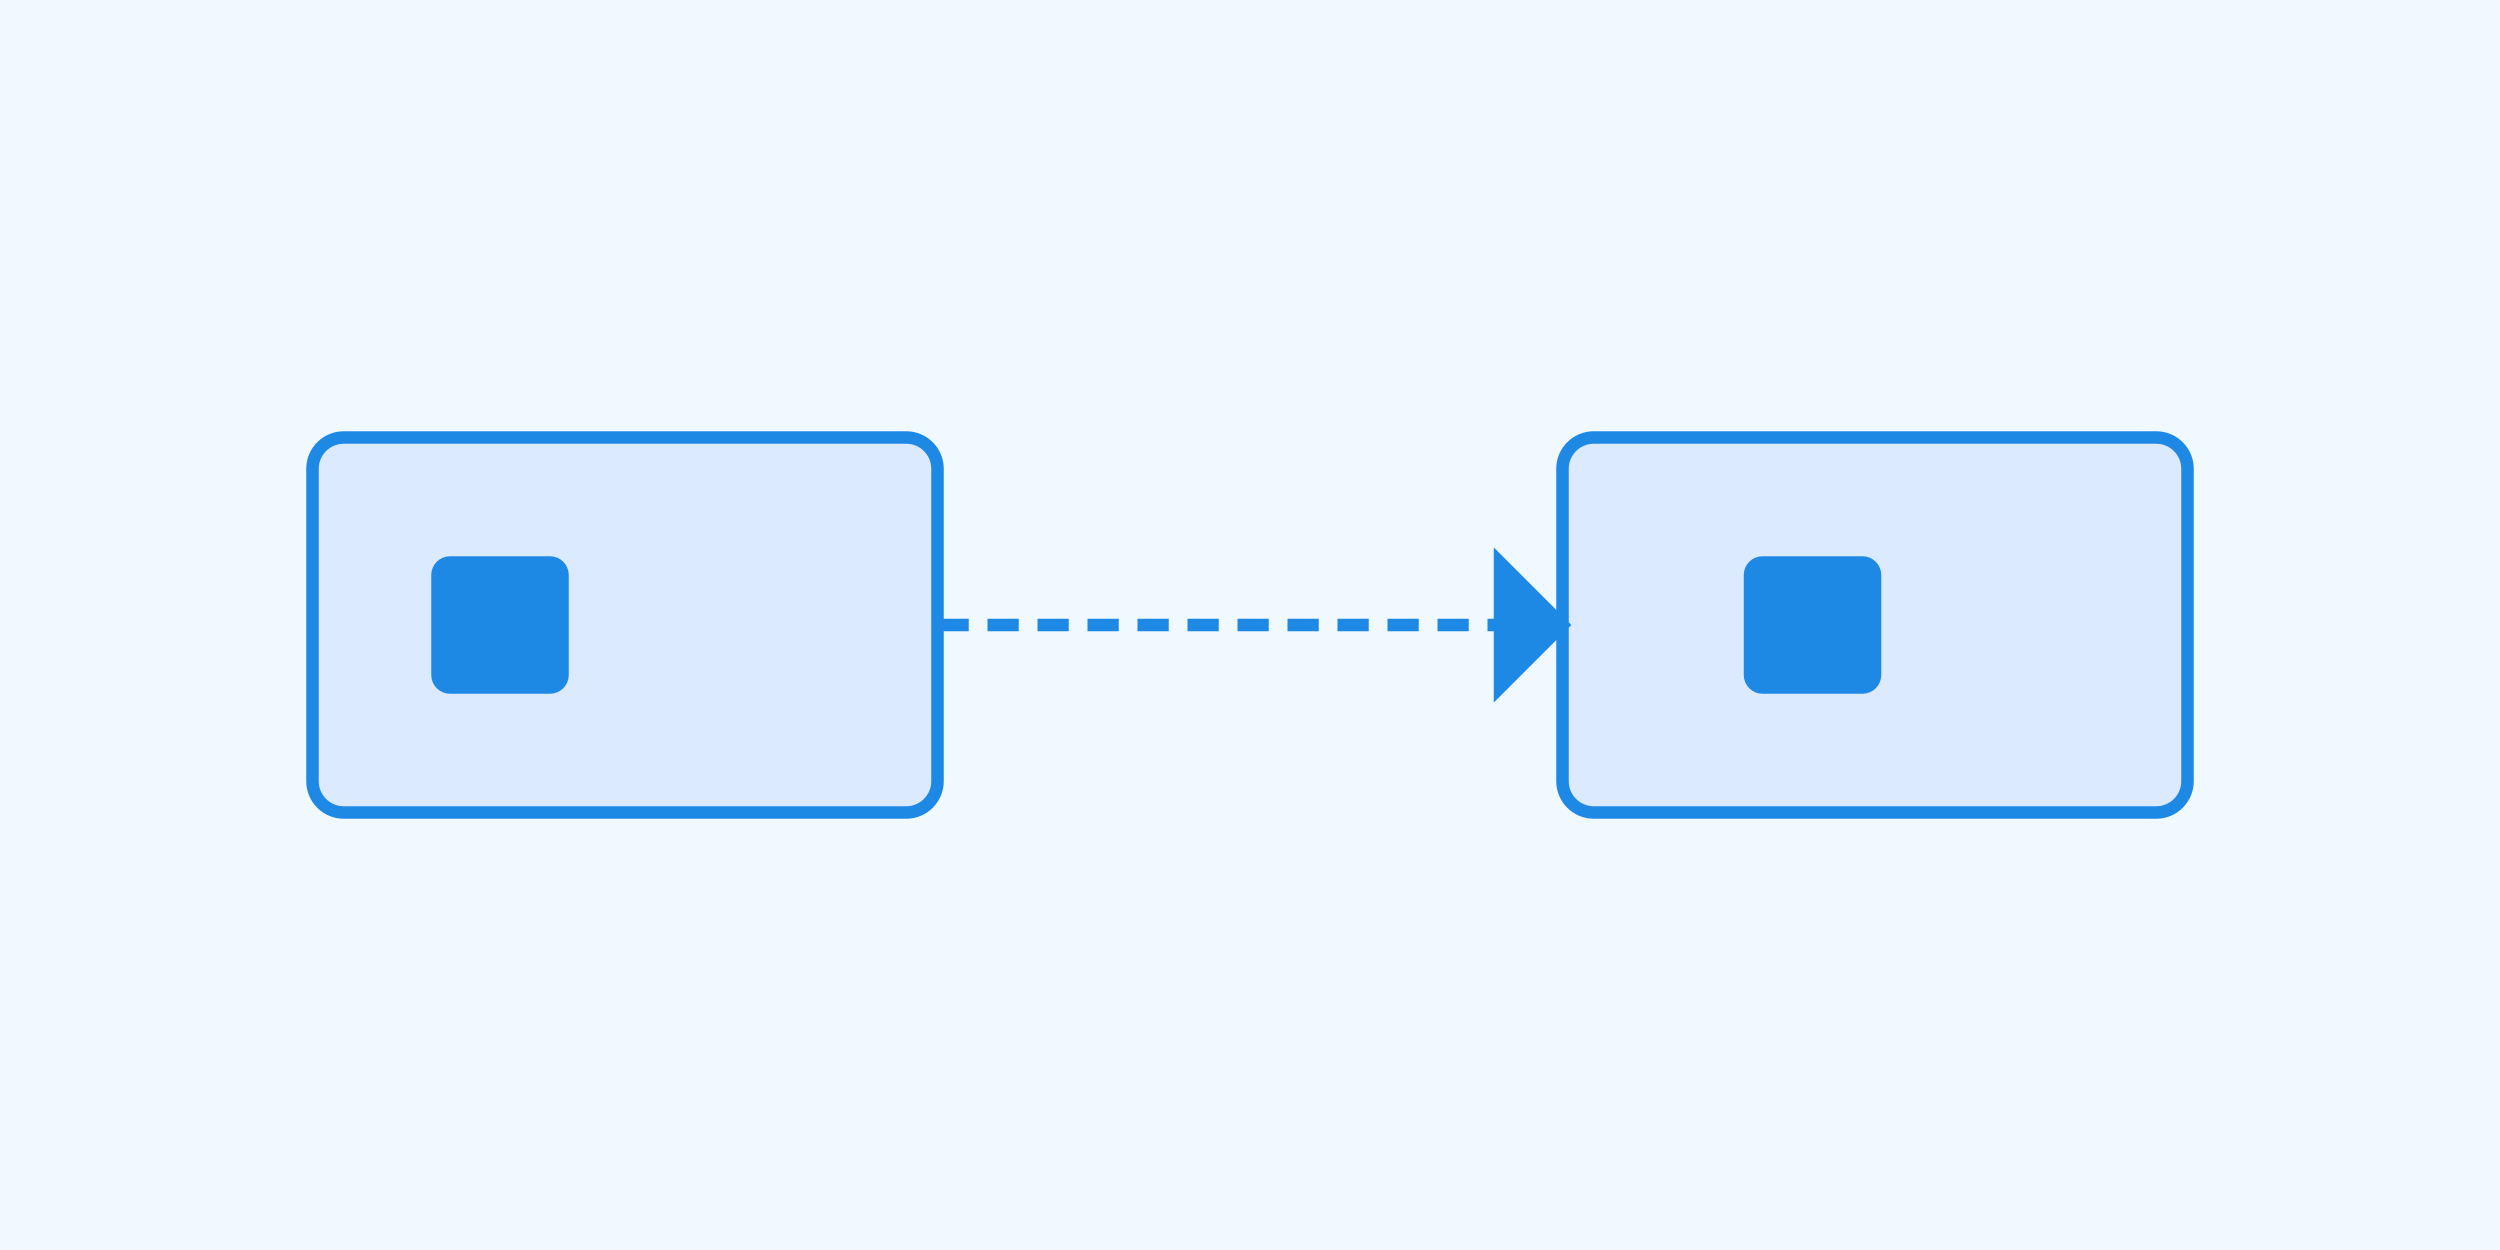
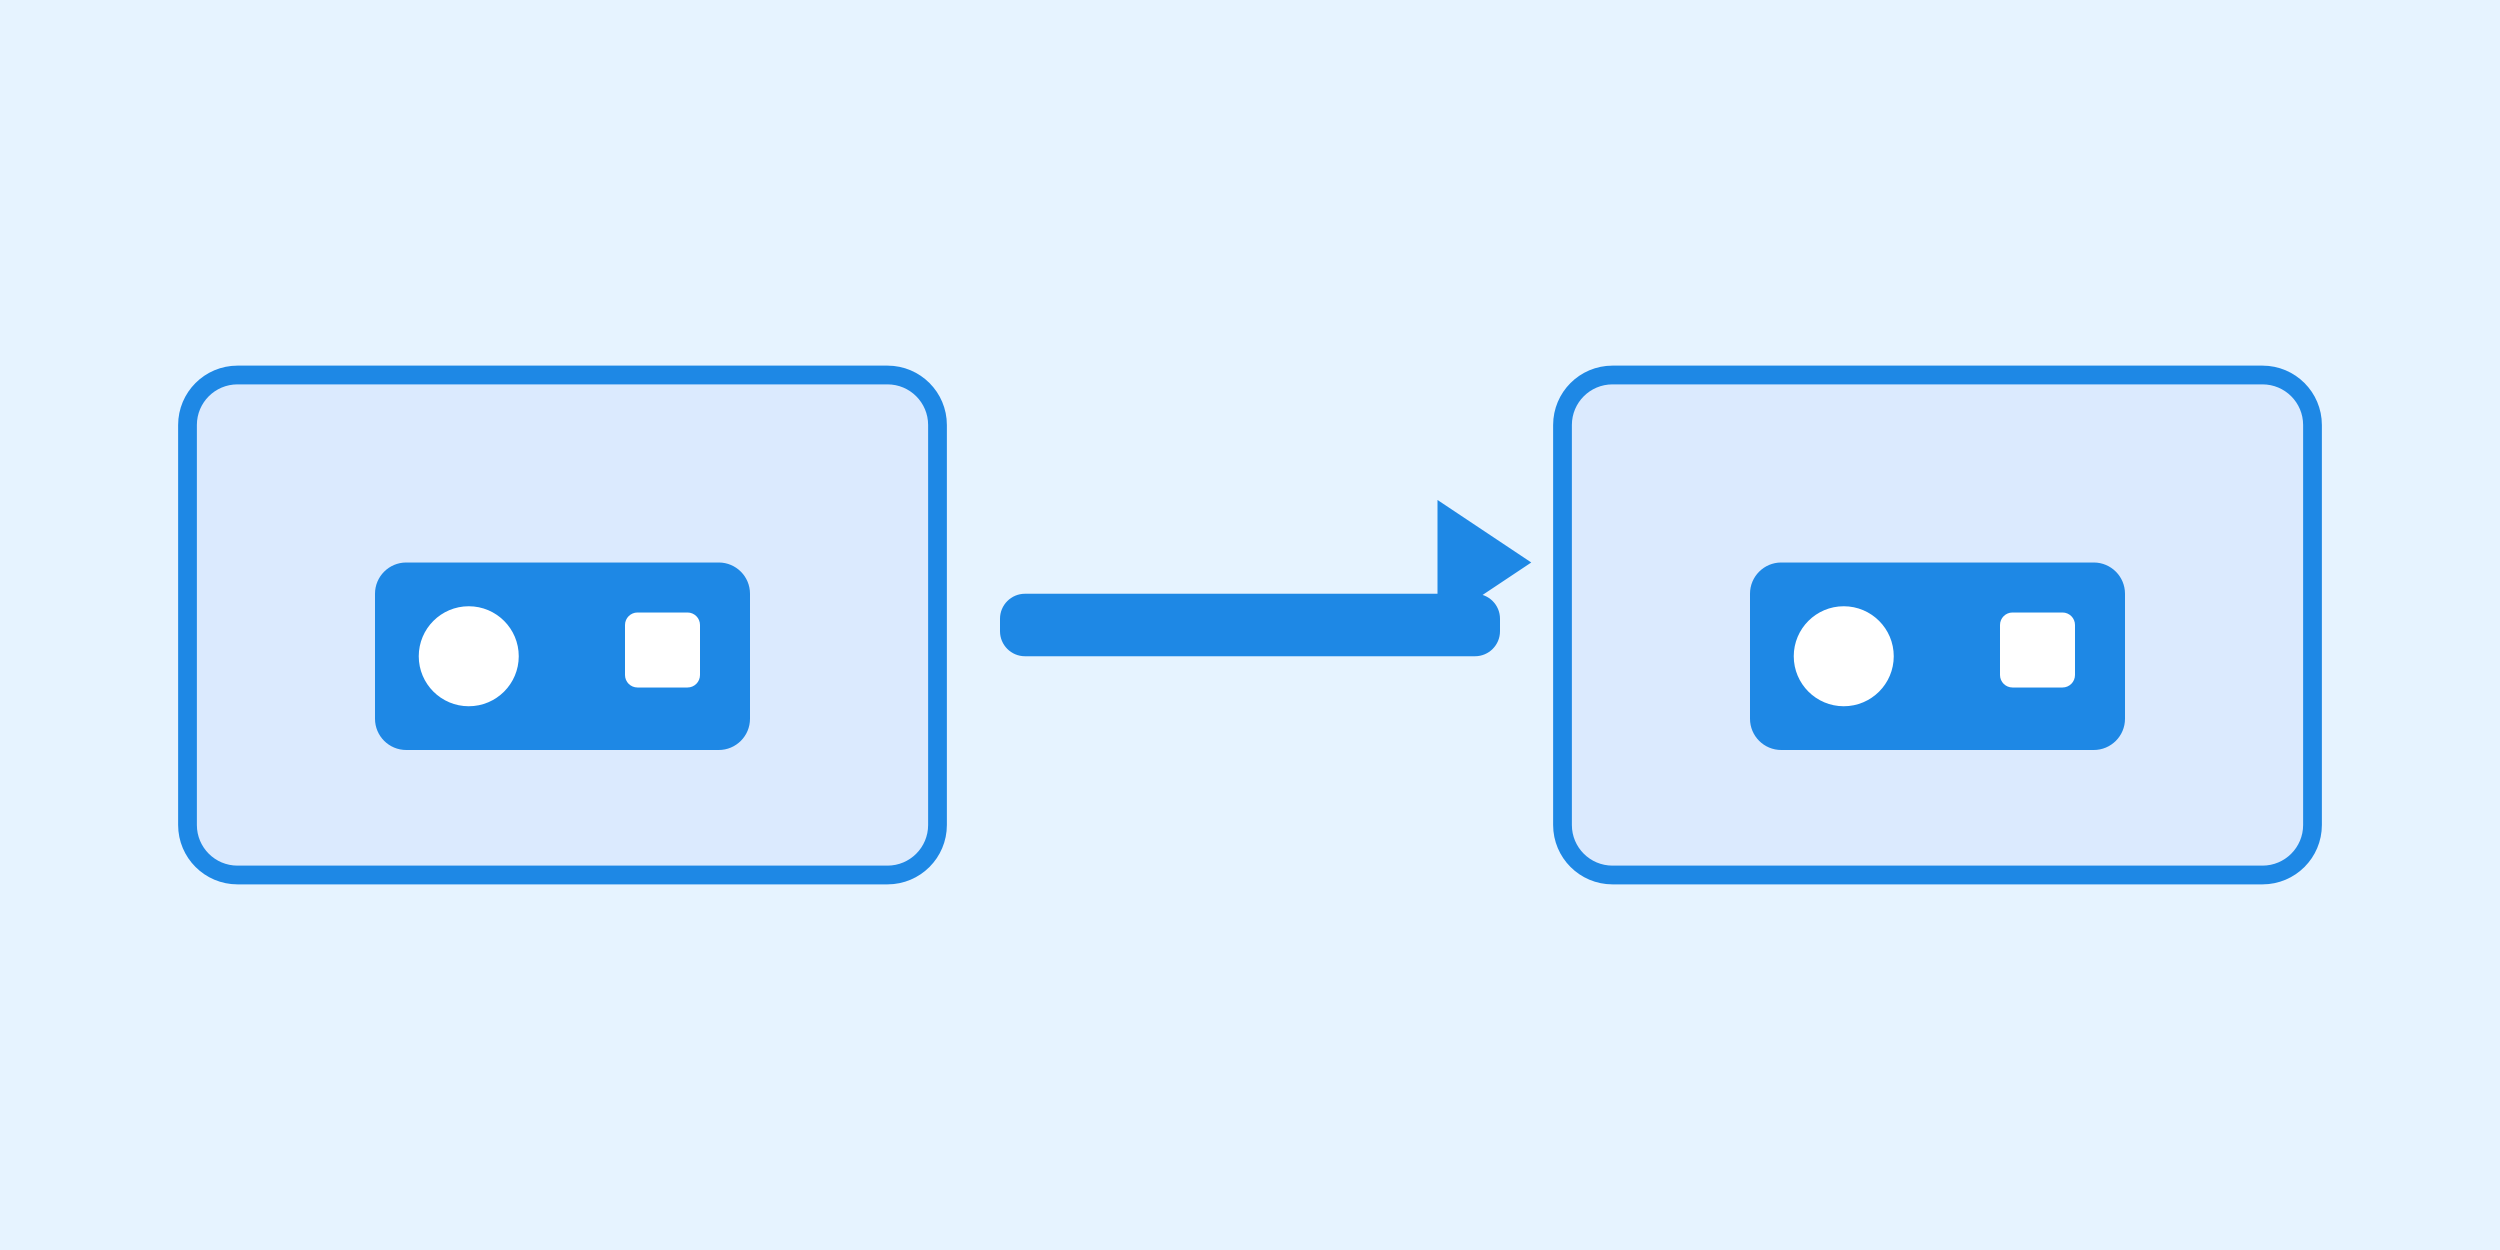
<svg xmlns="http://www.w3.org/2000/svg" viewBox="0 0 400 200">
-   <rect width="400" height="200" fill="#f0f9ff" />
-   <g fill="none" stroke="#1e88e5" stroke-width="2">
-     <rect x="50" y="70" width="100" height="60" rx="5" fill="#dbeafe" />
-     <rect x="250" y="70" width="100" height="60" rx="5" fill="#dbeafe" />
-     <path d="M150 100 L250 100" stroke-dasharray="5,3" />
-     <polygon points="240,90 250,100 240,110" fill="#1e88e5" />
-     <rect x="70" y="90" width="20" height="20" rx="2" fill="#1e88e5" />
-     <rect x="280" y="90" width="20" height="20" rx="2" fill="#1e88e5" />
+   <rect width="400" height="200" fill="#e6f3ff" />
+   <g fill="#1e88e5">
+     <rect x="30" y="60" width="120" height="80" rx="8" fill="#dbeafe" stroke="#1e88e5" stroke-width="3" />
+     <rect x="250" y="60" width="120" height="80" rx="8" fill="#dbeafe" stroke="#1e88e5" stroke-width="3" />
+     <g transform="translate(60, 90)">
+       <rect x="0" y="0" width="60" height="30" rx="5" fill="#1e88e5" />
+       <circle cx="15" cy="15" r="8" fill="#ffffff" />
+       <rect x="40" y="8" width="12" height="12" rx="2" fill="#ffffff" />
+     </g>
+     <g transform="translate(280, 90)">
+       <rect x="0" y="0" width="60" height="30" rx="5" fill="#1e88e5" />
+       <circle cx="15" cy="15" r="8" fill="#ffffff" />
+       <rect x="40" y="8" width="12" height="12" rx="2" fill="#ffffff" />
+     </g>
+     <g transform="translate(160, 95)">
+       <rect x="0" y="0" width="80" height="10" rx="4" fill="#1e88e5" />
+       <polygon points="70, -5" fill="#1e88e5" />
+       <polygon points="70, -15, 85, -5, 70, 5" fill="#1e88e5" />
+     </g>
  </g>
</svg>
